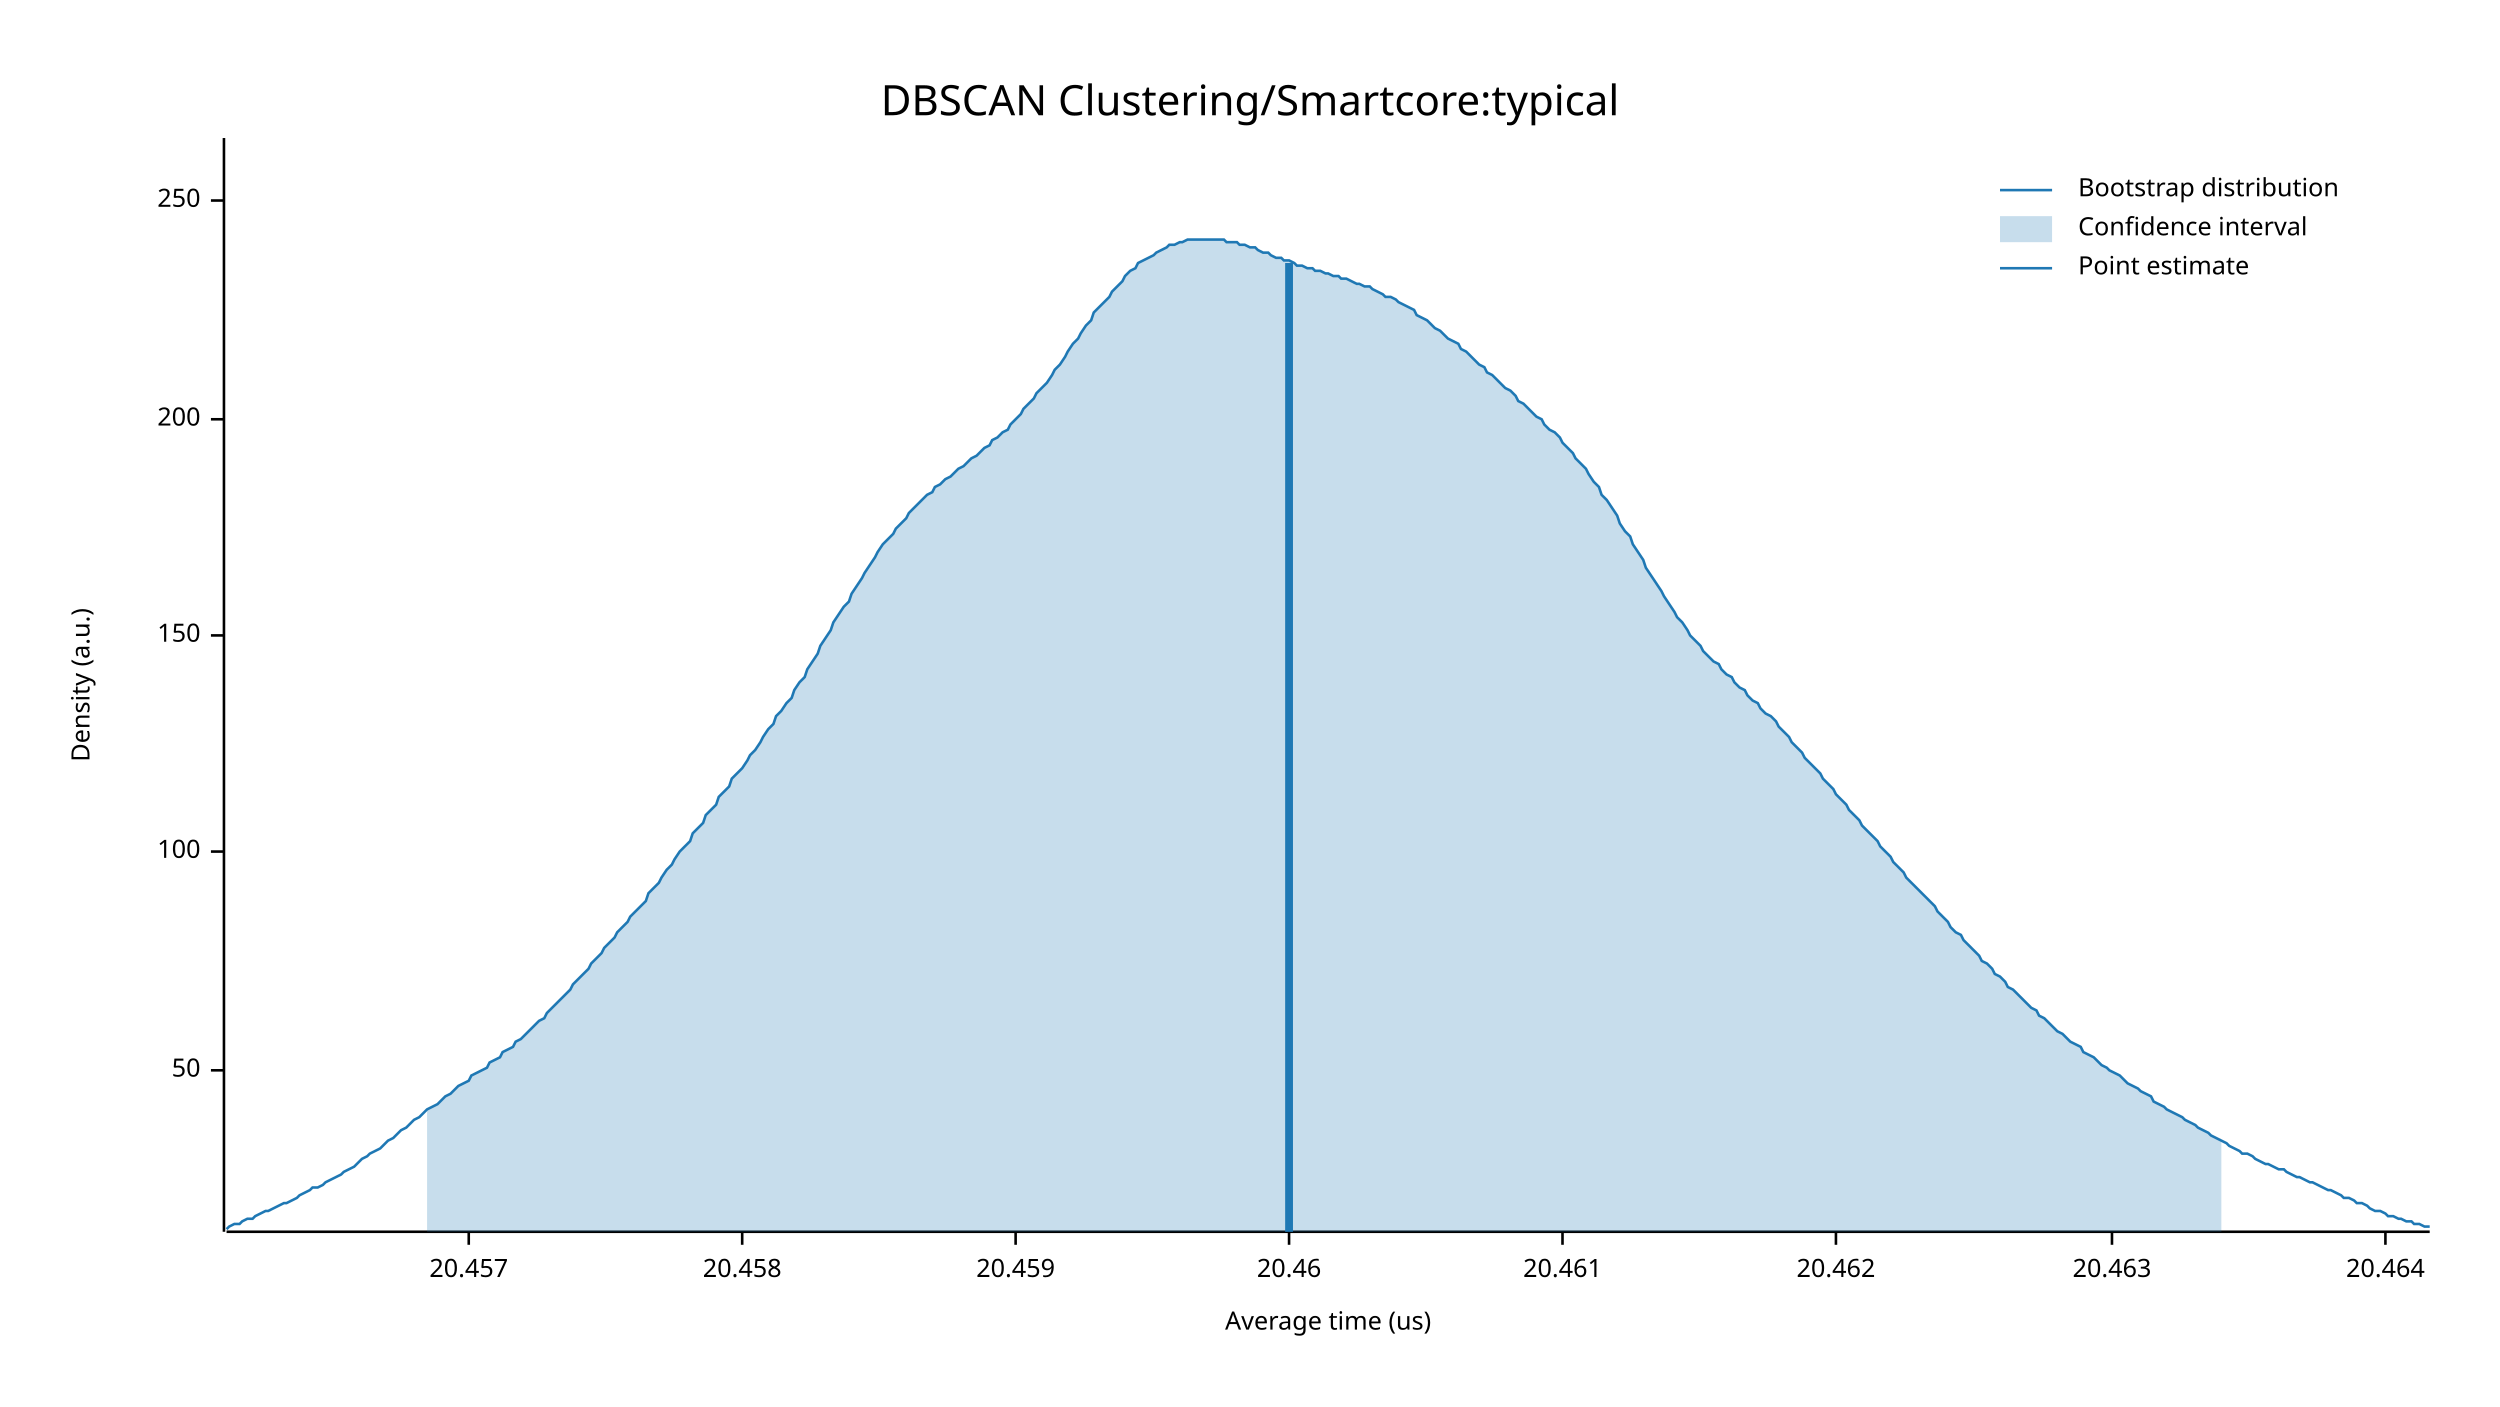
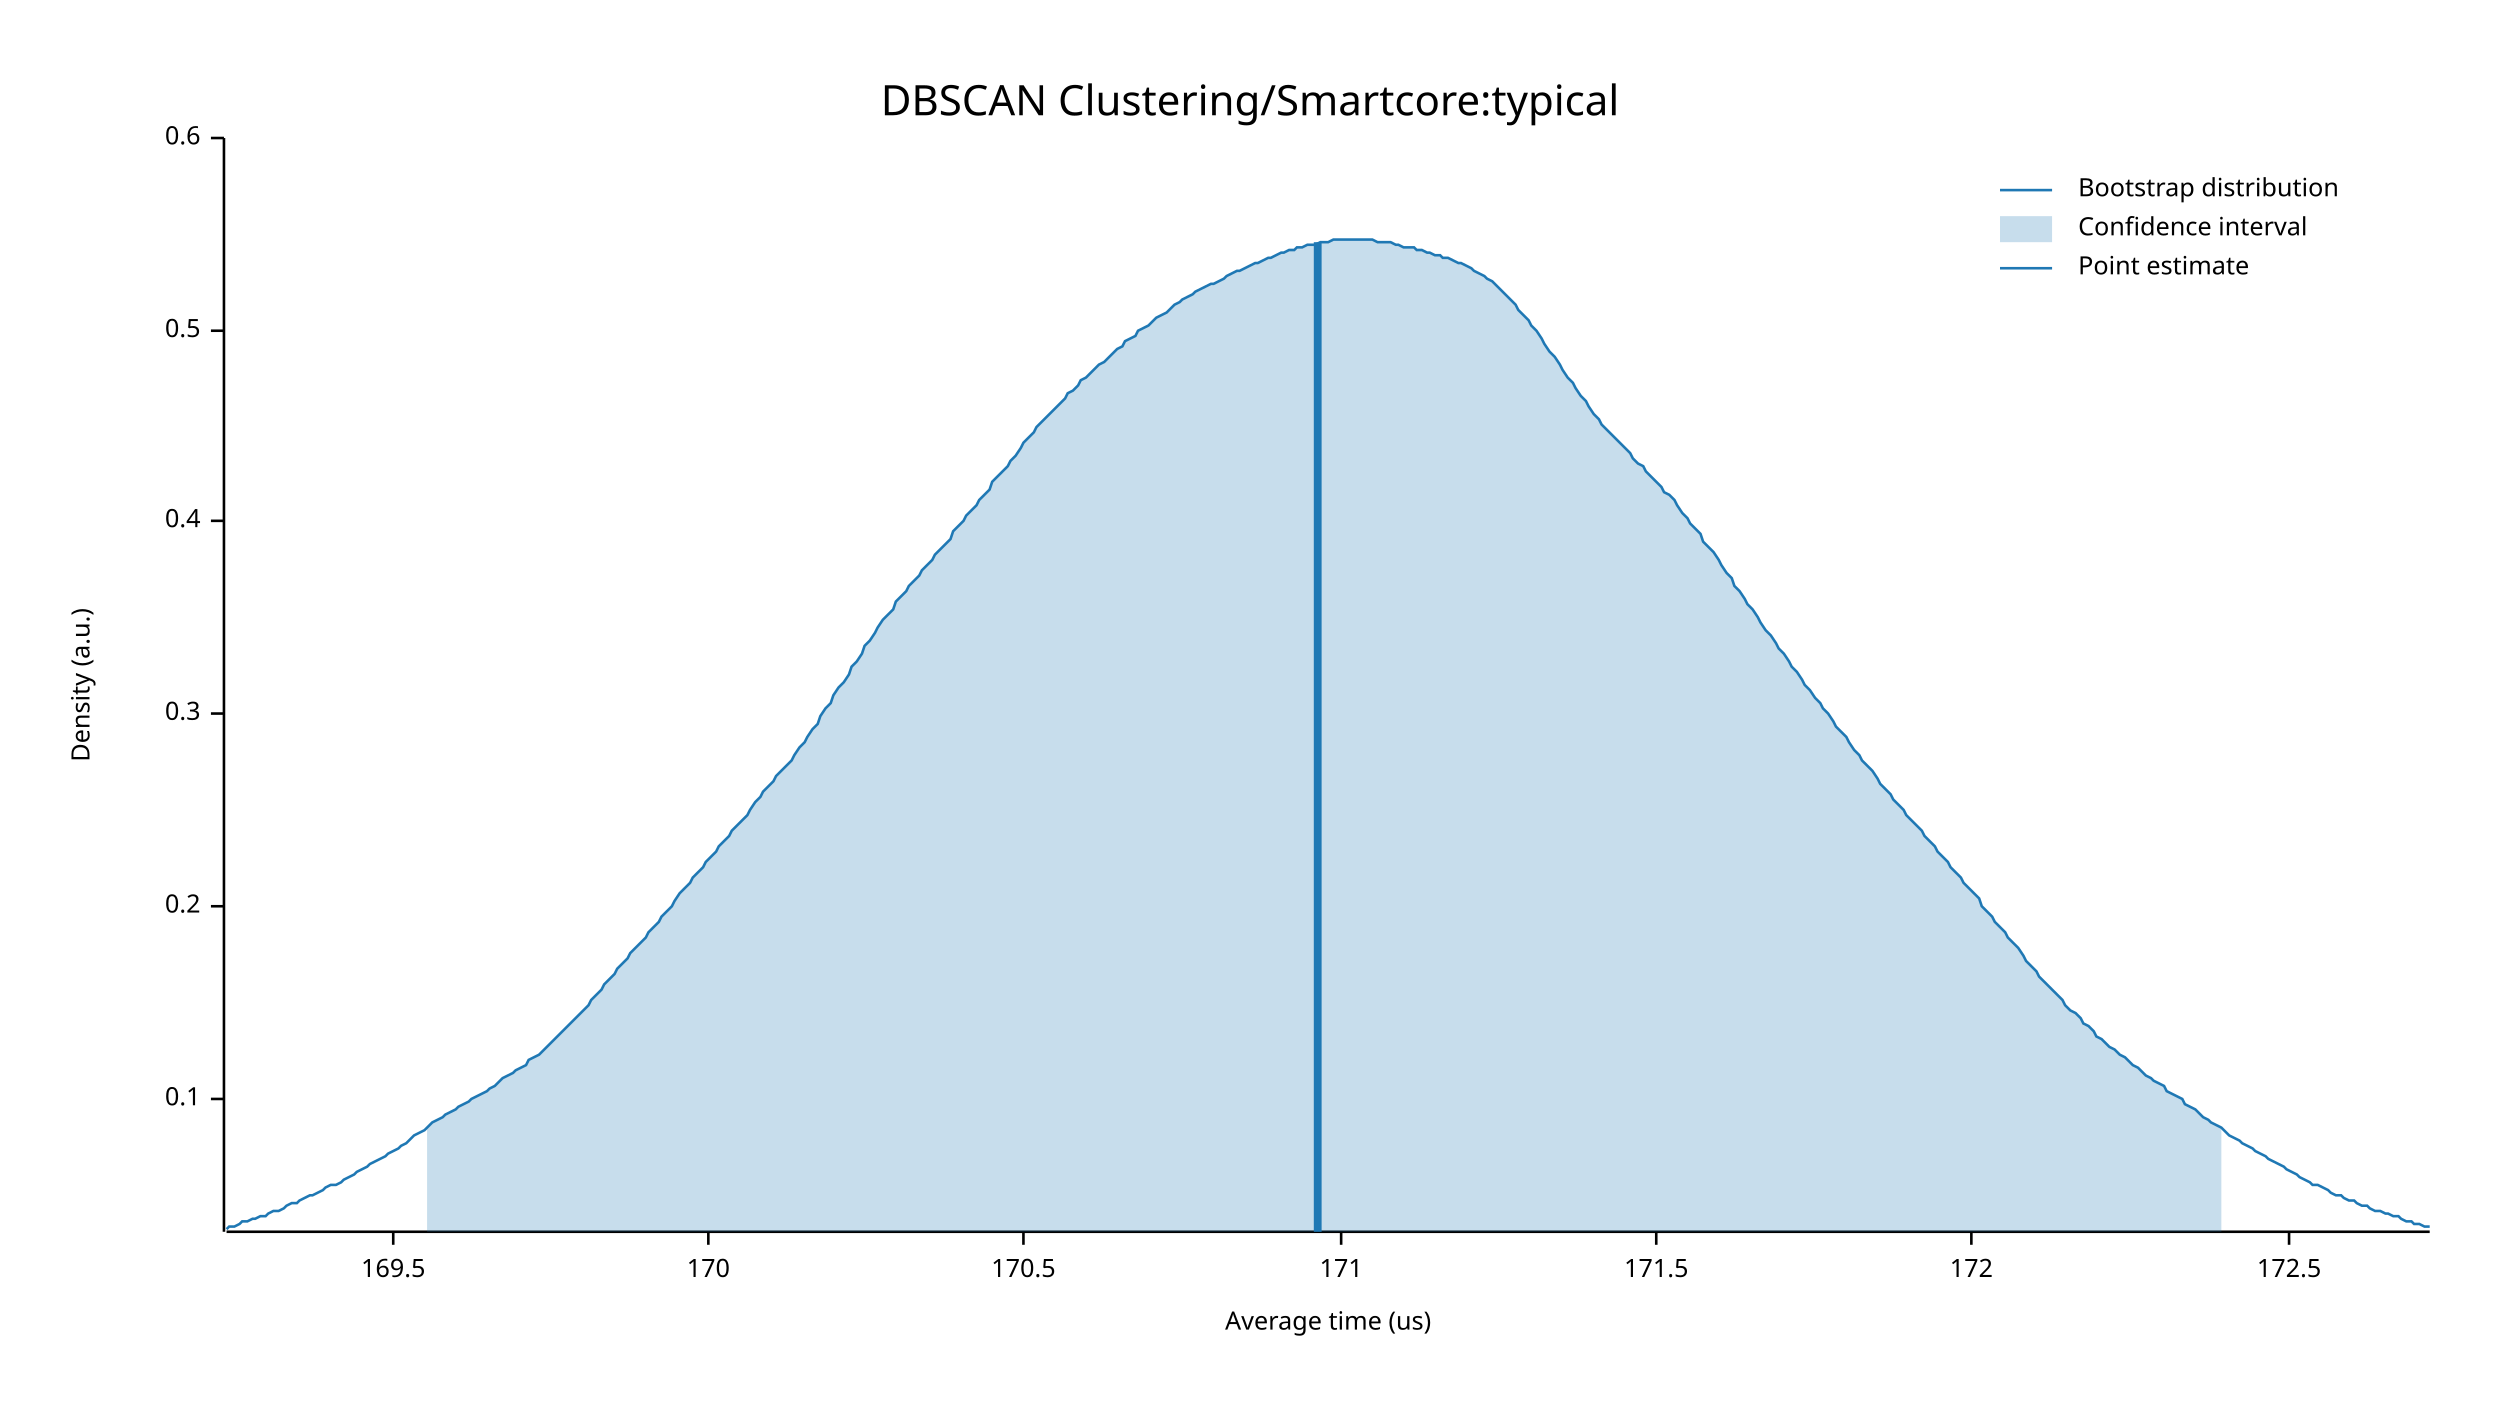
<svg xmlns="http://www.w3.org/2000/svg" width="960" height="540" viewBox="0 0 960 540">
  <text x="480" y="32" dy="0.76em" text-anchor="middle" font-family="sans-serif" font-size="16.129" opacity="1" fill="#000000">
DBSCAN Clustering/Smartcore:typical
</text>
  <text x="27" y="263" dy="0.76em" text-anchor="middle" font-family="sans-serif" font-size="9.677" opacity="1" fill="#000000" transform="rotate(270, 27, 263)">
Density (a.u.)
</text>
  <text x="510" y="513" dy="-0.5ex" text-anchor="middle" font-family="sans-serif" font-size="9.677" opacity="1" fill="#000000">
Average time (us)
</text>
  <polyline fill="none" opacity="1" stroke="#000000" stroke-width="1" points="86,53 86,473 " />
-   <text x="77" y="411" dy="0.5ex" text-anchor="end" font-family="sans-serif" font-size="9.677" opacity="1" fill="#000000">
- 50
+   <text x="77" y="422" dy="0.5ex" text-anchor="end" font-family="sans-serif" font-size="9.677" opacity="1" fill="#000000">
+ 0.1
</text>
-   <polyline fill="none" opacity="1" stroke="#000000" stroke-width="1" points="81,411 86,411 " />
-   <text x="77" y="327" dy="0.5ex" text-anchor="end" font-family="sans-serif" font-size="9.677" opacity="1" fill="#000000">
- 100
+   <polyline fill="none" opacity="1" stroke="#000000" stroke-width="1" points="81,422 86,422 " />
+   <text x="77" y="348" dy="0.5ex" text-anchor="end" font-family="sans-serif" font-size="9.677" opacity="1" fill="#000000">
+ 0.2
</text>
-   <polyline fill="none" opacity="1" stroke="#000000" stroke-width="1" points="81,327 86,327 " />
-   <text x="77" y="244" dy="0.5ex" text-anchor="end" font-family="sans-serif" font-size="9.677" opacity="1" fill="#000000">
- 150
+   <polyline fill="none" opacity="1" stroke="#000000" stroke-width="1" points="81,348 86,348 " />
+   <text x="77" y="274" dy="0.5ex" text-anchor="end" font-family="sans-serif" font-size="9.677" opacity="1" fill="#000000">
+ 0.3
</text>
-   <polyline fill="none" opacity="1" stroke="#000000" stroke-width="1" points="81,244 86,244 " />
-   <text x="77" y="161" dy="0.5ex" text-anchor="end" font-family="sans-serif" font-size="9.677" opacity="1" fill="#000000">
- 200
+   <polyline fill="none" opacity="1" stroke="#000000" stroke-width="1" points="81,274 86,274 " />
+   <text x="77" y="200" dy="0.5ex" text-anchor="end" font-family="sans-serif" font-size="9.677" opacity="1" fill="#000000">
+ 0.4
</text>
-   <polyline fill="none" opacity="1" stroke="#000000" stroke-width="1" points="81,161 86,161 " />
-   <text x="77" y="77" dy="0.5ex" text-anchor="end" font-family="sans-serif" font-size="9.677" opacity="1" fill="#000000">
- 250
+   <polyline fill="none" opacity="1" stroke="#000000" stroke-width="1" points="81,200 86,200 " />
+   <text x="77" y="127" dy="0.5ex" text-anchor="end" font-family="sans-serif" font-size="9.677" opacity="1" fill="#000000">
+ 0.5
</text>
-   <polyline fill="none" opacity="1" stroke="#000000" stroke-width="1" points="81,77 86,77 " />
+   <polyline fill="none" opacity="1" stroke="#000000" stroke-width="1" points="81,127 86,127 " />
+   <text x="77" y="53" dy="0.5ex" text-anchor="end" font-family="sans-serif" font-size="9.677" opacity="1" fill="#000000">
+ 0.6
+ </text>
+   <polyline fill="none" opacity="1" stroke="#000000" stroke-width="1" points="81,53 86,53 " />
  <polyline fill="none" opacity="1" stroke="#000000" stroke-width="1" points="87,473 933,473 " />
-   <text x="180" y="483" dy="0.76em" text-anchor="middle" font-family="sans-serif" font-size="9.677" opacity="1" fill="#000000">
- 20.457
+   <text x="151" y="483" dy="0.76em" text-anchor="middle" font-family="sans-serif" font-size="9.677" opacity="1" fill="#000000">
+ 169.5
</text>
-   <polyline fill="none" opacity="1" stroke="#000000" stroke-width="1" points="180,473 180,478 " />
-   <text x="285" y="483" dy="0.76em" text-anchor="middle" font-family="sans-serif" font-size="9.677" opacity="1" fill="#000000">
- 20.458
+   <polyline fill="none" opacity="1" stroke="#000000" stroke-width="1" points="151,473 151,478 " />
+   <text x="272" y="483" dy="0.76em" text-anchor="middle" font-family="sans-serif" font-size="9.677" opacity="1" fill="#000000">
+ 170
</text>
-   <polyline fill="none" opacity="1" stroke="#000000" stroke-width="1" points="285,473 285,478 " />
-   <text x="390" y="483" dy="0.76em" text-anchor="middle" font-family="sans-serif" font-size="9.677" opacity="1" fill="#000000">
- 20.459
+   <polyline fill="none" opacity="1" stroke="#000000" stroke-width="1" points="272,473 272,478 " />
+   <text x="393" y="483" dy="0.76em" text-anchor="middle" font-family="sans-serif" font-size="9.677" opacity="1" fill="#000000">
+ 170.5
</text>
-   <polyline fill="none" opacity="1" stroke="#000000" stroke-width="1" points="390,473 390,478 " />
-   <text x="495" y="483" dy="0.76em" text-anchor="middle" font-family="sans-serif" font-size="9.677" opacity="1" fill="#000000">
- 20.46
+   <polyline fill="none" opacity="1" stroke="#000000" stroke-width="1" points="393,473 393,478 " />
+   <text x="515" y="483" dy="0.76em" text-anchor="middle" font-family="sans-serif" font-size="9.677" opacity="1" fill="#000000">
+ 171
</text>
-   <polyline fill="none" opacity="1" stroke="#000000" stroke-width="1" points="495,473 495,478 " />
-   <text x="600" y="483" dy="0.76em" text-anchor="middle" font-family="sans-serif" font-size="9.677" opacity="1" fill="#000000">
- 20.461
+   <polyline fill="none" opacity="1" stroke="#000000" stroke-width="1" points="515,473 515,478 " />
+   <text x="636" y="483" dy="0.76em" text-anchor="middle" font-family="sans-serif" font-size="9.677" opacity="1" fill="#000000">
+ 171.5
</text>
-   <polyline fill="none" opacity="1" stroke="#000000" stroke-width="1" points="600,473 600,478 " />
-   <text x="705" y="483" dy="0.76em" text-anchor="middle" font-family="sans-serif" font-size="9.677" opacity="1" fill="#000000">
- 20.462
+   <polyline fill="none" opacity="1" stroke="#000000" stroke-width="1" points="636,473 636,478 " />
+   <text x="757" y="483" dy="0.76em" text-anchor="middle" font-family="sans-serif" font-size="9.677" opacity="1" fill="#000000">
+ 172
</text>
-   <polyline fill="none" opacity="1" stroke="#000000" stroke-width="1" points="705,473 705,478 " />
-   <text x="811" y="483" dy="0.76em" text-anchor="middle" font-family="sans-serif" font-size="9.677" opacity="1" fill="#000000">
- 20.463
+   <polyline fill="none" opacity="1" stroke="#000000" stroke-width="1" points="757,473 757,478 " />
+   <text x="879" y="483" dy="0.76em" text-anchor="middle" font-family="sans-serif" font-size="9.677" opacity="1" fill="#000000">
+ 172.5
</text>
-   <polyline fill="none" opacity="1" stroke="#000000" stroke-width="1" points="811,473 811,478 " />
-   <text x="916" y="483" dy="0.76em" text-anchor="middle" font-family="sans-serif" font-size="9.677" opacity="1" fill="#000000">
- 20.464
- </text>
-   <polyline fill="none" opacity="1" stroke="#000000" stroke-width="1" points="916,473 916,478 " />
-   <polyline fill="none" opacity="1" stroke="#1F78B4" stroke-width="1" points="87,472 88,471 90,470 92,470 93,469 95,468 97,468 98,467 100,466 102,465 103,465 105,464 107,463 109,462 110,462 112,461 114,460 115,459 117,458 119,457 120,456 122,456 124,455 125,454 127,453 129,452 131,451 132,450 134,449 136,448 137,447 139,445 141,444 142,443 144,442 146,441 148,439 149,438 151,437 153,435 154,434 156,433 158,431 159,430 161,429 163,427 164,426 166,425 168,424 170,422 171,421 173,420 175,418 176,417 178,416 180,415 181,413 183,412 185,411 187,410 188,408 190,407 192,406 193,404 195,403 197,402 198,400 200,399 202,397 203,396 205,394 207,392 209,391 210,389 212,387 214,385 215,384 217,382 219,380 220,378 222,376 224,374 226,372 227,370 229,368 231,366 232,364 234,362 236,360 237,358 239,356 241,354 242,352 244,350 246,348 248,346 249,343 251,341 253,339 254,337 256,334 258,332 259,330 261,327 263,325 265,323 266,320 268,318 270,316 271,313 273,311 275,309 276,306 278,304 280,302 281,299 283,297 285,295 287,292 288,290 290,288 292,285 293,283 295,280 297,278 298,275 300,273 302,270 304,268 305,265 307,262 309,260 310,257 312,254 314,251 315,248 317,245 319,242 320,239 322,236 324,233 326,231 327,228 329,225 331,222 332,220 334,217 336,214 337,212 339,209 341,207 343,205 344,203 346,201 348,199 349,197 351,195 353,193 354,192 356,190 358,189 359,187 361,186 363,184 365,183 366,182 368,180 370,179 371,178 373,176 375,175 376,174 378,172 380,171 381,169 383,168 385,166 387,165 388,163 390,161 392,159 393,157 395,155 397,153 398,151 400,149 402,147 404,144 405,142 407,140 409,137 410,135 412,132 414,130 415,128 417,125 419,123 420,120 422,118 424,116 426,114 427,112 429,110 431,108 432,106 434,104 436,103 437,101 439,100 441,99 443,98 444,97 446,96 448,95 449,94 451,94 453,93 454,93 456,92 458,92 459,92 461,92 463,92 465,92 466,92 468,92 470,92 471,93 473,93 475,93 476,94 478,94 480,95 482,95 483,96 485,97 487,97 488,98 490,99 492,99 493,100 495,100 497,101 498,102 500,102 502,103 504,103 505,104 507,104 509,105 510,105 512,106 514,106 515,107 517,107 519,108 521,109 522,109 524,110 526,110 527,111 529,112 531,113 532,114 534,114 536,115 537,116 539,117 541,118 543,119 544,121 546,122 548,123 549,124 551,126 553,127 554,128 556,130 558,131 560,132 561,134 563,135 565,137 566,138 568,140 570,141 571,143 573,144 575,146 576,147 578,149 580,150 582,152 583,154 585,155 587,157 588,158 590,160 592,161 593,163 595,165 597,166 599,168 600,170 602,172 604,174 605,176 607,178 609,180 610,182 612,185 614,187 615,190 617,192 619,195 621,198 622,201 624,204 626,206 627,209 629,212 631,215 632,218 634,221 636,224 638,227 639,229 641,232 643,235 644,237 646,239 648,242 649,244 651,246 653,248 654,250 656,252 658,254 660,255 661,257 663,259 665,260 666,262 668,264 670,265 671,267 673,269 675,270 676,272 678,274 680,275 682,277 683,279 685,281 687,283 688,285 690,287 692,289 693,291 695,293 697,295 699,297 700,299 702,301 704,303 705,305 707,307 709,309 710,311 712,313 714,315 715,317 717,319 719,321 721,323 722,325 724,327 726,329 727,331 729,333 731,335 732,337 734,339 736,341 738,343 739,344 741,346 743,348 744,350 746,352 748,354 749,356 751,358 753,359 754,361 756,363 758,365 760,367 761,369 763,370 765,372 766,374 768,375 770,377 771,379 773,380 775,382 777,384 778,385 780,387 782,388 783,390 785,391 787,393 788,394 790,396 792,397 793,398 795,400 797,401 799,402 800,404 802,405 804,406 805,407 807,409 809,410 810,411 812,412 814,413 816,415 817,416 819,417 821,418 822,419 824,420 826,421 827,423 829,424 831,425 832,426 834,427 836,428 838,429 839,430 841,431 843,432 844,433 846,434 848,435 849,436 851,437 853,438 855,439 856,440 858,441 860,442 861,443 863,443 865,444 866,445 868,446 870,447 871,447 873,448 875,449 877,449 878,450 880,451 882,452 883,452 885,453 887,454 888,454 890,455 892,456 894,457 895,457 897,458 899,459 900,460 902,460 904,461 905,462 907,462 909,463 910,464 912,465 914,465 916,466 917,467 919,467 921,468 922,468 924,469 926,469 927,470 929,470 931,471 933,471 " />
-   <polygon opacity="0.25" fill="#1F78B4" points="164,426 166,425 168,424 170,422 171,421 173,420 175,418 176,417 178,416 180,415 181,413 183,412 185,411 187,410 188,408 190,407 192,406 193,404 195,403 197,402 198,400 200,399 202,397 203,396 205,394 207,392 209,391 210,389 212,387 214,385 215,384 217,382 219,380 220,378 222,376 224,374 226,372 227,370 229,368 231,366 232,364 234,362 236,360 237,358 239,356 241,354 242,352 244,350 246,348 248,346 249,343 251,341 253,339 254,337 256,334 258,332 259,330 261,327 263,325 265,323 266,320 268,318 270,316 271,313 273,311 275,309 276,306 278,304 280,302 281,299 283,297 285,295 287,292 288,290 290,288 292,285 293,283 295,280 297,278 298,275 300,273 302,270 304,268 305,265 307,262 309,260 310,257 312,254 314,251 315,248 317,245 319,242 320,239 322,236 324,233 326,231 327,228 329,225 331,222 332,220 334,217 336,214 337,212 339,209 341,207 343,205 344,203 346,201 348,199 349,197 351,195 353,193 354,192 356,190 358,189 359,187 361,186 363,184 365,183 366,182 368,180 370,179 371,178 373,176 375,175 376,174 378,172 380,171 381,169 383,168 385,166 387,165 388,163 390,161 392,159 393,157 395,155 397,153 398,151 400,149 402,147 404,144 405,142 407,140 409,137 410,135 412,132 414,130 415,128 417,125 419,123 420,120 422,118 424,116 426,114 427,112 429,110 431,108 432,106 434,104 436,103 437,101 439,100 441,99 443,98 444,97 446,96 448,95 449,94 451,94 453,93 454,93 456,92 458,92 459,92 461,92 463,92 465,92 466,92 468,92 470,92 471,93 473,93 475,93 476,94 478,94 480,95 482,95 483,96 485,97 487,97 488,98 490,99 492,99 493,100 495,100 497,101 498,102 500,102 502,103 504,103 505,104 507,104 509,105 510,105 512,106 514,106 515,107 517,107 519,108 521,109 522,109 524,110 526,110 527,111 529,112 531,113 532,114 534,114 536,115 537,116 539,117 541,118 543,119 544,121 546,122 548,123 549,124 551,126 553,127 554,128 556,130 558,131 560,132 561,134 563,135 565,137 566,138 568,140 570,141 571,143 573,144 575,146 576,147 578,149 580,150 582,152 583,154 585,155 587,157 588,158 590,160 592,161 593,163 595,165 597,166 599,168 600,170 602,172 604,174 605,176 607,178 609,180 610,182 612,185 614,187 615,190 617,192 619,195 621,198 622,201 624,204 626,206 627,209 629,212 631,215 632,218 634,221 636,224 638,227 639,229 641,232 643,235 644,237 646,239 648,242 649,244 651,246 653,248 654,250 656,252 658,254 660,255 661,257 663,259 665,260 666,262 668,264 670,265 671,267 673,269 675,270 676,272 678,274 680,275 682,277 683,279 685,281 687,283 688,285 690,287 692,289 693,291 695,293 697,295 699,297 700,299 702,301 704,303 705,305 707,307 709,309 710,311 712,313 714,315 715,317 717,319 719,321 721,323 722,325 724,327 726,329 727,331 729,333 731,335 732,337 734,339 736,341 738,343 739,344 741,346 743,348 744,350 746,352 748,354 749,356 751,358 753,359 754,361 756,363 758,365 760,367 761,369 763,370 765,372 766,374 768,375 770,377 771,379 773,380 775,382 777,384 778,385 780,387 782,388 783,390 785,391 787,393 788,394 790,396 792,397 793,398 795,400 797,401 799,402 800,404 802,405 804,406 805,407 807,409 809,410 810,411 812,412 814,413 816,415 817,416 819,417 821,418 822,419 824,420 826,421 827,423 829,424 831,425 832,426 834,427 836,428 838,429 839,430 841,431 843,432 844,433 846,434 848,435 849,436 851,437 853,438 853,473 164,473 " />
-   <polyline fill="none" opacity="1" stroke="#1F78B4" stroke-width="3" points="495,473 495,101 " />
+   <polyline fill="none" opacity="1" stroke="#000000" stroke-width="1" points="879,473 879,478 " />
+   <polyline fill="none" opacity="1" stroke="#1F78B4" stroke-width="1" points="87,472 88,471 90,471 92,470 93,469 95,469 97,468 98,468 100,467 102,467 103,466 105,465 107,465 109,464 110,463 112,462 114,462 115,461 117,460 119,459 120,459 122,458 124,457 125,456 127,455 129,455 131,454 132,453 134,452 136,451 137,450 139,449 141,448 142,447 144,446 146,445 148,444 149,443 151,442 153,441 154,440 156,439 158,437 159,436 161,435 163,434 164,433 166,431 168,430 170,429 171,428 173,427 175,426 176,425 178,424 180,423 181,422 183,421 185,420 187,419 188,418 190,417 192,415 193,414 195,413 197,412 198,411 200,410 202,409 203,407 205,406 207,405 209,403 210,402 212,400 214,398 215,397 217,395 219,393 220,392 222,390 224,388 226,386 227,384 229,382 231,380 232,378 234,376 236,374 237,372 239,370 241,368 242,366 244,364 246,362 248,360 249,358 251,356 253,354 254,352 256,350 258,348 259,346 261,343 263,341 265,339 266,337 268,335 270,333 271,331 273,329 275,327 276,325 278,323 280,321 281,319 283,317 285,315 287,313 288,311 290,308 292,306 293,304 295,302 297,300 298,298 300,296 302,294 304,292 305,290 307,287 309,285 310,283 312,280 314,278 315,275 317,272 319,270 320,267 322,264 324,262 326,259 327,256 329,254 331,251 332,248 334,246 336,243 337,241 339,238 341,236 343,234 344,231 346,229 348,227 349,225 351,223 353,221 354,219 356,217 358,215 359,213 361,211 363,209 365,207 366,204 368,202 370,200 371,198 373,196 375,194 376,192 378,190 380,188 381,185 383,183 385,181 387,179 388,177 390,175 392,172 393,170 395,168 397,166 398,164 400,162 402,160 404,158 405,157 407,155 409,153 410,151 412,150 414,148 415,146 417,145 419,143 420,142 422,140 424,139 426,137 427,136 429,134 431,133 432,131 434,130 436,129 437,127 439,126 441,125 443,123 444,122 446,121 448,120 449,119 451,117 453,116 454,115 456,114 458,113 459,112 461,111 463,110 465,109 466,109 468,108 470,107 471,106 473,105 475,104 476,104 478,103 480,102 482,101 483,101 485,100 487,99 488,99 490,98 492,97 493,97 495,96 497,96 498,95 500,95 502,94 504,94 505,94 507,93 509,93 510,93 512,92 514,92 515,92 517,92 519,92 521,92 522,92 524,92 526,92 527,92 529,93 531,93 532,93 534,93 536,94 537,94 539,95 541,95 543,95 544,96 546,96 548,97 549,97 551,98 553,98 554,99 556,99 558,100 560,101 561,101 563,102 565,103 566,104 568,105 570,106 571,107 573,108 575,110 576,111 578,113 580,115 582,117 583,119 585,121 587,123 588,125 590,127 592,130 593,132 595,135 597,137 599,140 600,142 602,145 604,147 605,149 607,152 609,154 610,156 612,159 614,161 615,163 617,165 619,167 621,169 622,170 624,172 626,174 627,176 629,178 631,179 632,181 634,183 636,185 638,187 639,189 641,190 643,192 644,194 646,197 648,199 649,201 651,203 653,205 654,208 656,210 658,212 660,215 661,217 663,220 665,222 666,225 668,227 670,230 671,232 673,234 675,237 676,239 678,242 680,244 682,247 683,249 685,251 687,254 688,256 690,258 692,261 693,263 695,265 697,268 699,270 700,272 702,274 704,277 705,279 707,281 709,283 710,285 712,288 714,290 715,292 717,294 719,296 721,299 722,301 724,303 726,305 727,307 729,309 731,311 732,313 734,315 736,317 738,319 739,321 741,323 743,325 744,327 746,329 748,331 749,333 751,335 753,337 754,339 756,341 758,343 760,345 761,348 763,350 765,352 766,354 768,356 770,358 771,360 773,362 775,364 777,367 778,369 780,371 782,373 783,375 785,377 787,379 788,380 790,382 792,384 793,386 795,388 797,389 799,391 800,393 802,394 804,396 805,398 807,399 809,401 810,402 812,403 814,405 816,406 817,407 819,409 821,410 822,411 824,413 826,414 827,415 829,416 831,417 832,419 834,420 836,421 838,422 839,424 841,425 843,426 844,427 846,429 848,430 849,431 851,432 853,433 855,435 856,436 858,437 860,438 861,439 863,440 865,441 866,442 868,443 870,444 871,445 873,446 875,447 877,448 878,449 880,450 882,451 883,452 885,453 887,454 888,455 890,455 892,456 894,457 895,458 897,459 899,459 900,460 902,461 904,461 905,462 907,463 909,463 910,464 912,465 914,465 916,466 917,466 919,467 921,467 922,468 924,469 926,469 927,470 929,470 931,471 933,471 " />
+   <polygon opacity="0.25" fill="#1F78B4" points="164,433 166,431 168,430 170,429 171,428 173,427 175,426 176,425 178,424 180,423 181,422 183,421 185,420 187,419 188,418 190,417 192,415 193,414 195,413 197,412 198,411 200,410 202,409 203,407 205,406 207,405 209,403 210,402 212,400 214,398 215,397 217,395 219,393 220,392 222,390 224,388 226,386 227,384 229,382 231,380 232,378 234,376 236,374 237,372 239,370 241,368 242,366 244,364 246,362 248,360 249,358 251,356 253,354 254,352 256,350 258,348 259,346 261,343 263,341 265,339 266,337 268,335 270,333 271,331 273,329 275,327 276,325 278,323 280,321 281,319 283,317 285,315 287,313 288,311 290,308 292,306 293,304 295,302 297,300 298,298 300,296 302,294 304,292 305,290 307,287 309,285 310,283 312,280 314,278 315,275 317,272 319,270 320,267 322,264 324,262 326,259 327,256 329,254 331,251 332,248 334,246 336,243 337,241 339,238 341,236 343,234 344,231 346,229 348,227 349,225 351,223 353,221 354,219 356,217 358,215 359,213 361,211 363,209 365,207 366,204 368,202 370,200 371,198 373,196 375,194 376,192 378,190 380,188 381,185 383,183 385,181 387,179 388,177 390,175 392,172 393,170 395,168 397,166 398,164 400,162 402,160 404,158 405,157 407,155 409,153 410,151 412,150 414,148 415,146 417,145 419,143 420,142 422,140 424,139 426,137 427,136 429,134 431,133 432,131 434,130 436,129 437,127 439,126 441,125 443,123 444,122 446,121 448,120 449,119 451,117 453,116 454,115 456,114 458,113 459,112 461,111 463,110 465,109 466,109 468,108 470,107 471,106 473,105 475,104 476,104 478,103 480,102 482,101 483,101 485,100 487,99 488,99 490,98 492,97 493,97 495,96 497,96 498,95 500,95 502,94 504,94 505,94 507,93 509,93 510,93 512,92 514,92 515,92 517,92 519,92 521,92 522,92 524,92 526,92 527,92 529,93 531,93 532,93 534,93 536,94 537,94 539,95 541,95 543,95 544,96 546,96 548,97 549,97 551,98 553,98 554,99 556,99 558,100 560,101 561,101 563,102 565,103 566,104 568,105 570,106 571,107 573,108 575,110 576,111 578,113 580,115 582,117 583,119 585,121 587,123 588,125 590,127 592,130 593,132 595,135 597,137 599,140 600,142 602,145 604,147 605,149 607,152 609,154 610,156 612,159 614,161 615,163 617,165 619,167 621,169 622,170 624,172 626,174 627,176 629,178 631,179 632,181 634,183 636,185 638,187 639,189 641,190 643,192 644,194 646,197 648,199 649,201 651,203 653,205 654,208 656,210 658,212 660,215 661,217 663,220 665,222 666,225 668,227 670,230 671,232 673,234 675,237 676,239 678,242 680,244 682,247 683,249 685,251 687,254 688,256 690,258 692,261 693,263 695,265 697,268 699,270 700,272 702,274 704,277 705,279 707,281 709,283 710,285 712,288 714,290 715,292 717,294 719,296 721,299 722,301 724,303 726,305 727,307 729,309 731,311 732,313 734,315 736,317 738,319 739,321 741,323 743,325 744,327 746,329 748,331 749,333 751,335 753,337 754,339 756,341 758,343 760,345 761,348 763,350 765,352 766,354 768,356 770,358 771,360 773,362 775,364 777,367 778,369 780,371 782,373 783,375 785,377 787,379 788,380 790,382 792,384 793,386 795,388 797,389 799,391 800,393 802,394 804,396 805,398 807,399 809,401 810,402 812,403 814,405 816,406 817,407 819,409 821,410 822,411 824,413 826,414 827,415 829,416 831,417 832,419 834,420 836,421 838,422 839,424 841,425 843,426 844,427 846,429 848,430 849,431 851,432 853,433 853,473 164,473 " />
+   <polyline fill="none" opacity="1" stroke="#1F78B4" stroke-width="3" points="506,473 506,93 " />
  <text x="798" y="68" dy="0.76em" text-anchor="start" font-family="sans-serif" font-size="9.677" opacity="1" fill="#000000">
Bootstrap distribution
</text>
  <text x="798" y="83" dy="0.76em" text-anchor="start" font-family="sans-serif" font-size="9.677" opacity="1" fill="#000000">
Confidence interval
</text>
  <text x="798" y="98" dy="0.76em" text-anchor="start" font-family="sans-serif" font-size="9.677" opacity="1" fill="#000000">
Point estimate
</text>
  <polyline fill="none" opacity="1" stroke="#1F78B4" stroke-width="1" points="768,73 788,73 " />
  <rect x="768" y="83" width="20" height="10" opacity="0.25" fill="#1F78B4" stroke="none" />
  <polyline fill="none" opacity="1" stroke="#1F78B4" stroke-width="1" points="768,103 788,103 " />
</svg>
